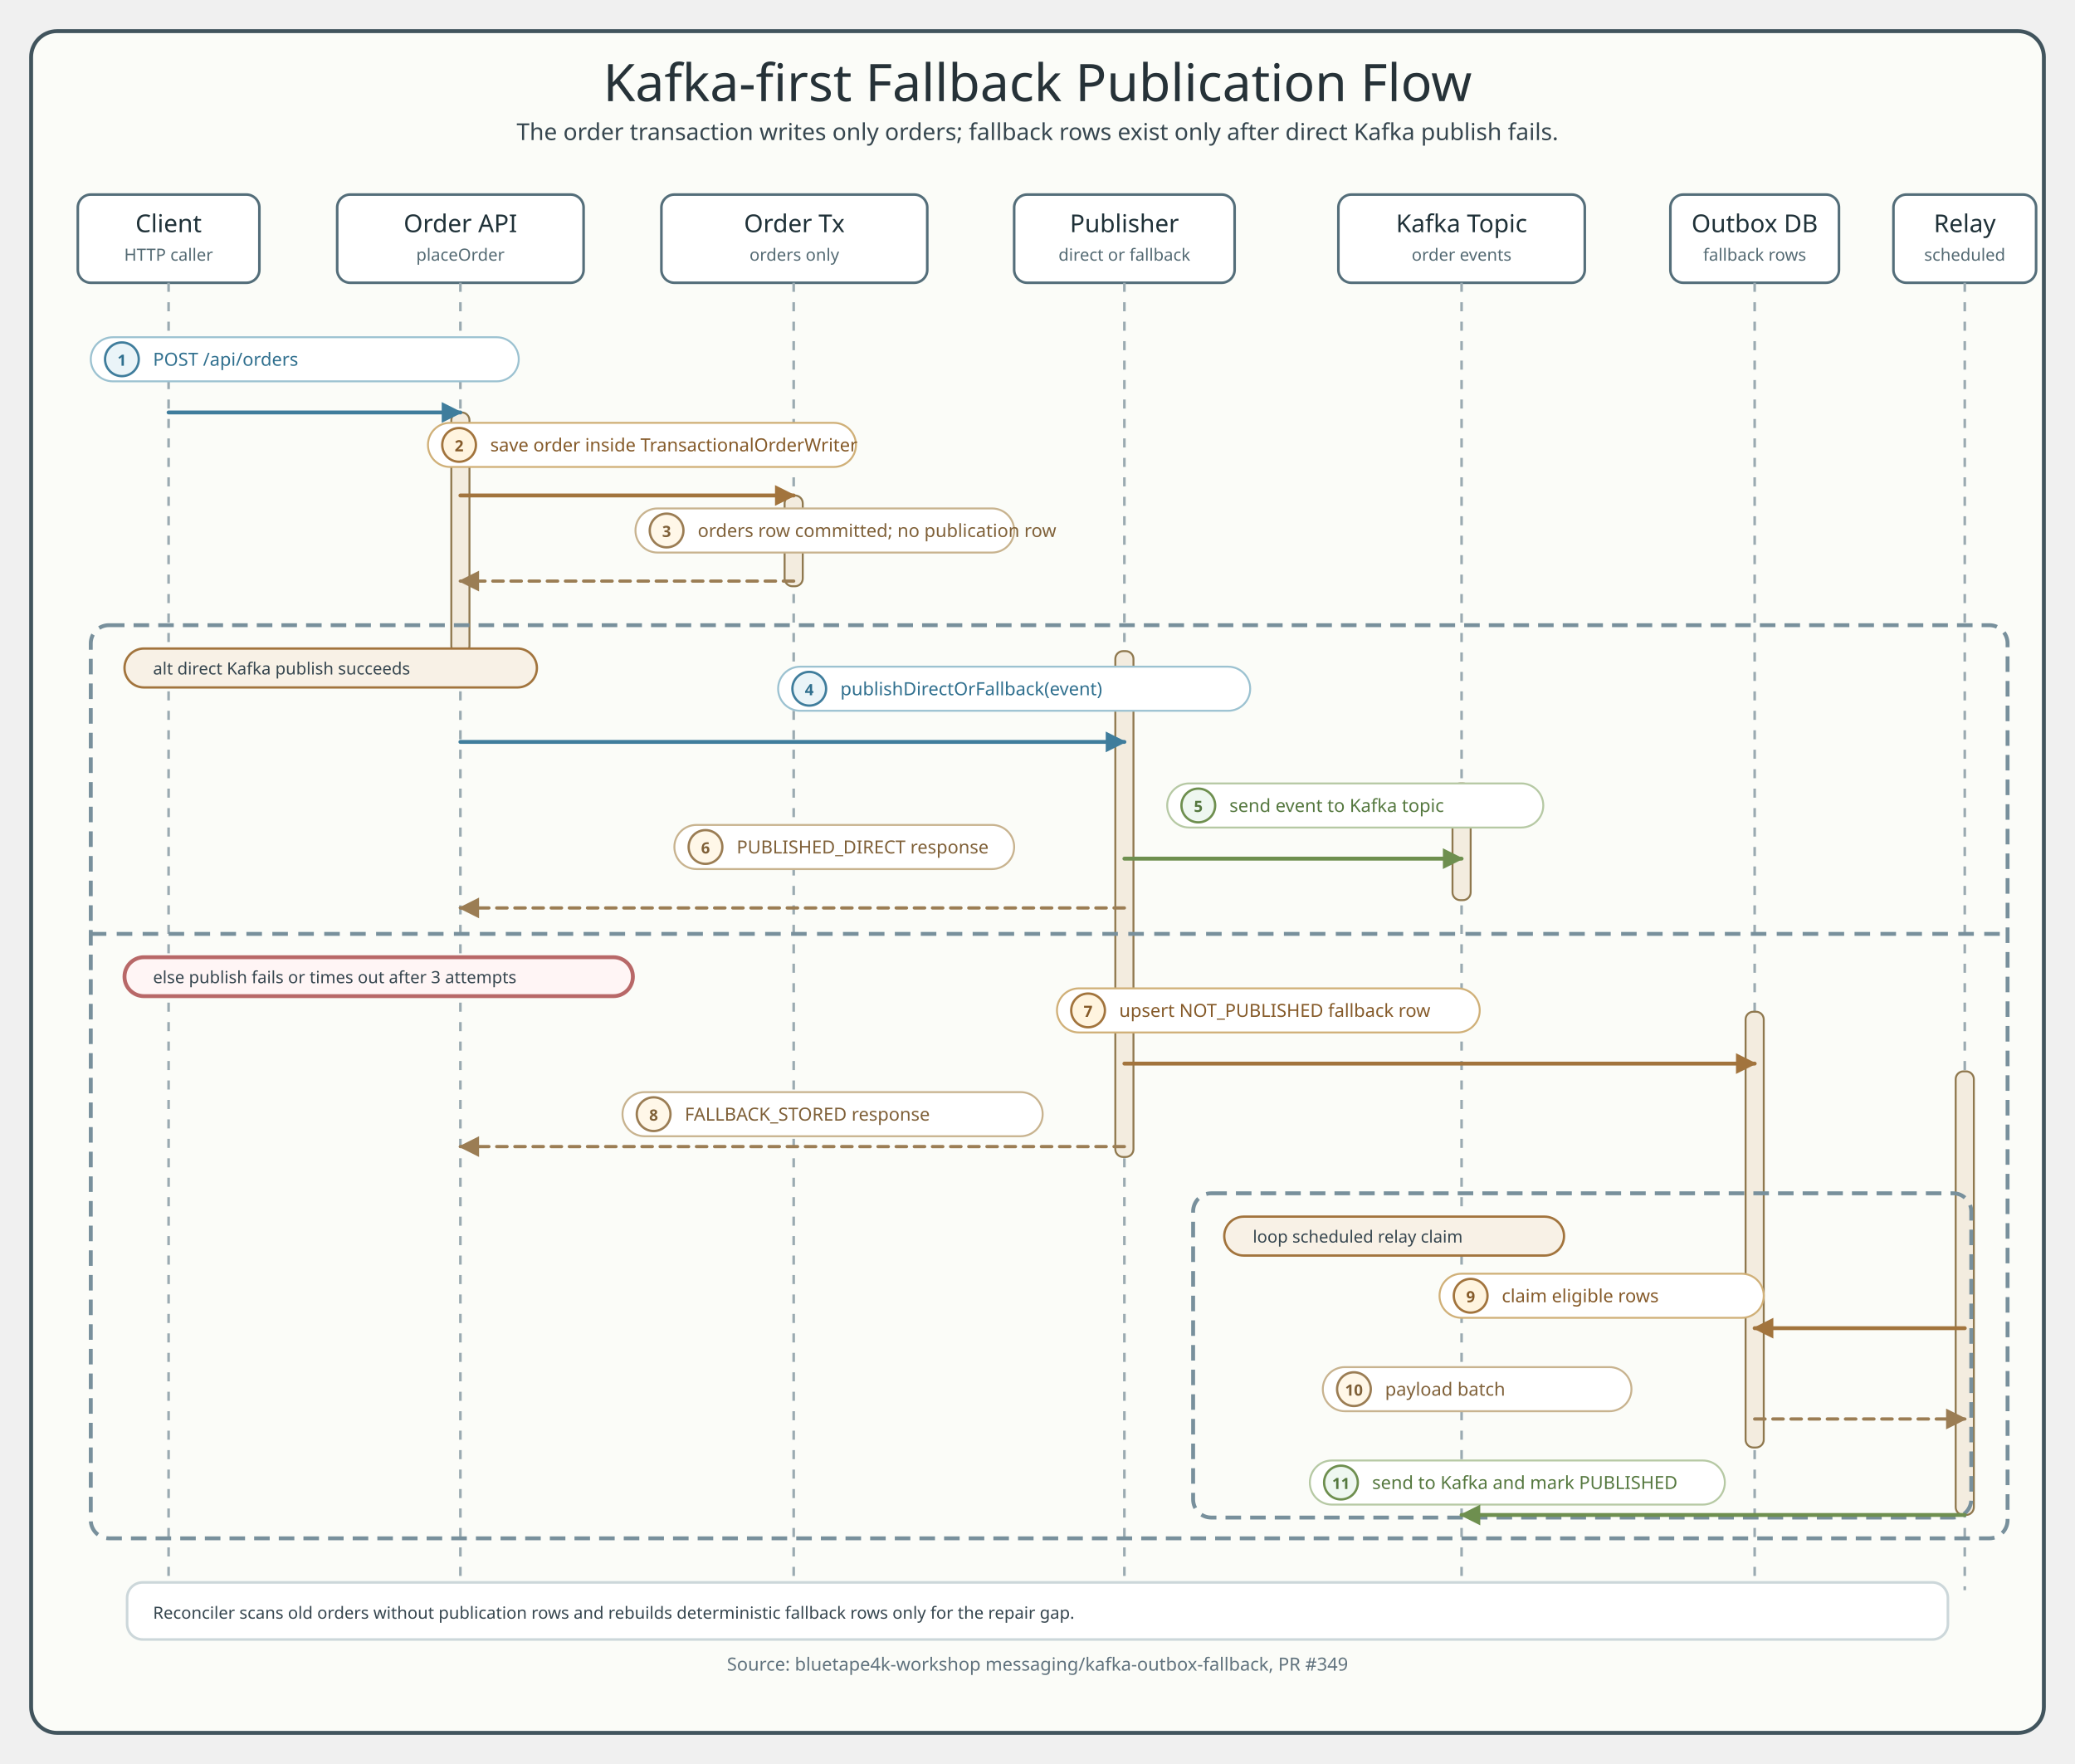
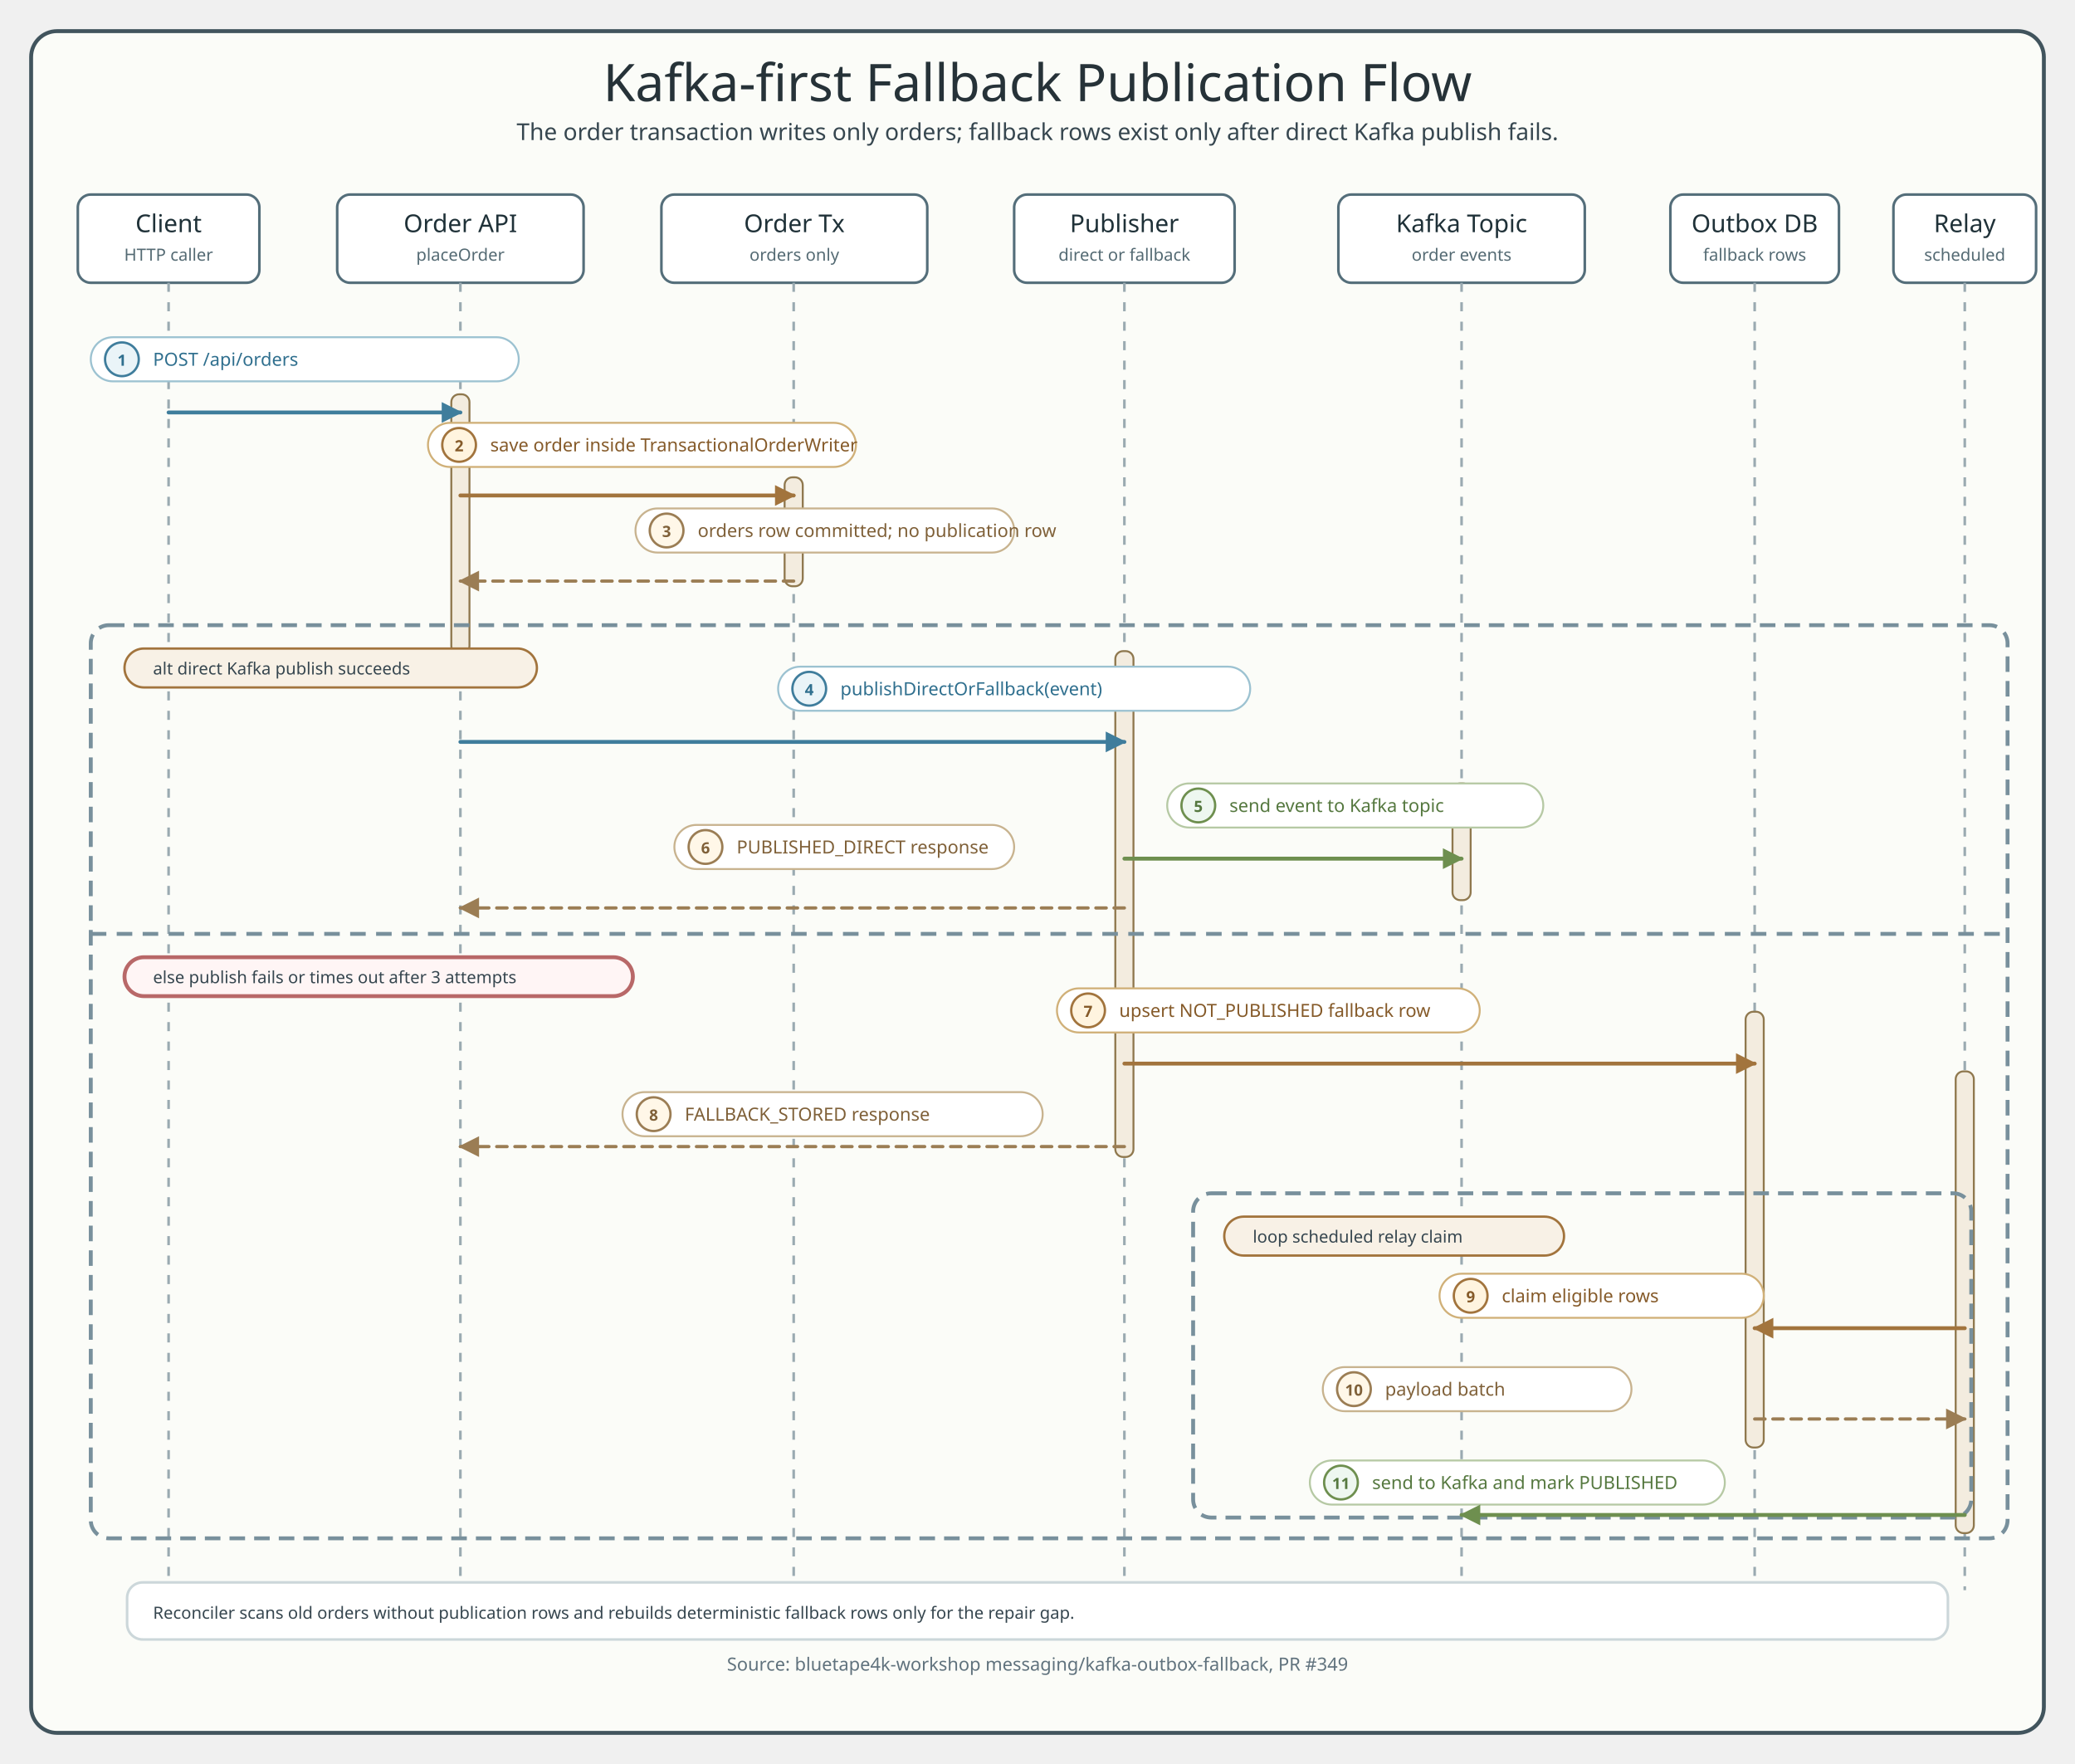
<svg xmlns="http://www.w3.org/2000/svg" width="1600" height="1360" viewBox="0 0 1600 1360" role="img" aria-labelledby="title desc">
  <defs>
    <style>
  .title { font-family: "Architects Daughter"; font-size: 40px; fill: #263238; }
  .subtitle, .msg, .note, .footer { font-family: "Comic Mono"; fill: #36464f; }
  .subtitle { font-size: 18px; }
  .participant { font-family: "Architects Daughter"; font-size: 19px; fill: #1f3138; }
  .role { font-family: "Comic Mono"; font-size: 13px; fill: #546a73; }
  .msg { font-size: 14px; }
  .note { font-size: 13px; }
  .footer { font-size: 14px; fill: #60727d; }
  .frame { fill: #fbfcf8; stroke: #41545d; stroke-width: 3; }
  .header { fill: #ffffff; stroke: #546e7a; stroke-width: 2; }
  .lifeline { stroke: #9aaab1; stroke-width: 2; stroke-dasharray: 7 8; }
  .activation { fill: #f3ecdf; stroke: #8f784e; stroke-width: 1.5; }
  .call, .slot, .state, .skip { fill: none; stroke-width: 3; stroke-linecap: round; stroke-linejoin: round; }
  .call { stroke: #3f7d9c; }
  .slot { stroke: #a2743d; }
  .state { stroke: #6e8f4f; }
  .skip { stroke: #b86868; }
  .return { fill: none; stroke: #9b7d54; stroke-width: 2.5; stroke-dasharray: 8 6; stroke-linecap: round; stroke-linejoin: round; }
  .alt { fill: none; stroke: #78909c; stroke-width: 3; stroke-dasharray: 12 7; }
  .branchDivider { stroke: #78909c; stroke-width: 3; stroke-dasharray: 12 8; }
  .label { fill: #ffffff; stroke: #d7e0e4; stroke-width: 1.5; }
  .label.callLabel { stroke: #9cc2d1; }
  .label.slotLabel { stroke: #d0b078; }
  .label.stateLabel { stroke: #b6c9a4; }
  .label.returnLabel { stroke: #c8b38f; }
  .label.skipLabel { stroke: #d9abab; }
  .branchOk { fill: #f8f1e6; stroke: #a2743d; stroke-width: 1.8; }
  .branchSkip { fill: #fff5f5; stroke: #b86868; stroke-width: 3; }
  .badge { stroke-width: 1.8; }
  .badge.callBadge { fill: #eaf4f8; stroke: #3f7d9c; }
  .badge.slotBadge { fill: #fff4df; stroke: #a2743d; }
  .badge.stateBadge { fill: #eef7f0; stroke: #6e8f4f; }
  .badge.returnBadge { fill: #fff7e8; stroke: #9b7d54; }
  .badge.skipBadge { fill: #fff0f0; stroke: #b86868; }
  .badgeText { font-family: "Comic Mono"; font-size: 12px; font-weight: 700; }
  .msg.callText, .badgeText.callText { fill: #2f6f8e; }
  .msg.slotText, .badgeText.slotText { fill: #855a29; }
  .msg.stateText, .badgeText.stateText { fill: #55783f; }
  .msg.returnText, .badgeText.returnText { fill: #7f6038; }
  .msg.skipText, .badgeText.skipText { fill: #9d4f4f; }
  text { letter-spacing: 0; }
</style>
    <marker viewBox="0 0 10 10" markerUnits="userSpaceOnUse" id="arrowCall" markerWidth="16" markerHeight="16" refX="9" refY="5" orient="auto">
      <path d="M 0 0 L 10 5 L 0 10 Z" fill="#3f7d9c" stroke="#3f7d9c" stroke-width="0" stroke-dasharray="none" style="stroke-dasharray:none!important" />
    </marker>
    <marker viewBox="0 0 10 10" markerUnits="userSpaceOnUse" id="arrowSlot" markerWidth="16" markerHeight="16" refX="9" refY="5" orient="auto">
      <path d="M 0 0 L 10 5 L 0 10 Z" fill="#a2743d" stroke="#a2743d" stroke-width="0" stroke-dasharray="none" style="stroke-dasharray:none!important" />
    </marker>
    <marker viewBox="0 0 10 10" markerUnits="userSpaceOnUse" id="arrowState" markerWidth="16" markerHeight="16" refX="9" refY="5" orient="auto">
      <path d="M 0 0 L 10 5 L 0 10 Z" fill="#6e8f4f" stroke="#6e8f4f" stroke-width="0" stroke-dasharray="none" style="stroke-dasharray:none!important" />
    </marker>
    <marker viewBox="0 0 10 10" markerUnits="userSpaceOnUse" id="arrowReturn" markerWidth="16" markerHeight="16" refX="9" refY="5" orient="auto">
      <path d="M 0 0 L 10 5 L 0 10 Z" fill="#9b7d54" stroke="#9b7d54" stroke-width="0" stroke-dasharray="none" style="stroke-dasharray:none!important" />
    </marker>
    <marker viewBox="0 0 10 10" markerUnits="userSpaceOnUse" id="arrowSkip" markerWidth="16" markerHeight="16" refX="9" refY="5" orient="auto">
      <path d="M 0 0 L 10 5 L 0 10 Z" fill="#b86868" stroke="#b86868" stroke-width="0" stroke-dasharray="none" style="stroke-dasharray:none!important" />
    </marker>
  </defs>
  <rect x="24" y="24" width="1552" height="1312" rx="20" class="frame" />
  <text x="800" y="78" text-anchor="middle" class="title">Kafka-first Fallback Publication Flow</text>
  <text x="800" y="108" text-anchor="middle" class="subtitle">The order transaction writes only orders; fallback rows exist only after direct Kafka publish fails.</text>
  <rect x="60" y="150" width="140" height="68" rx="10" class="header" />
  <text x="130.0" y="179" text-anchor="middle" class="participant">Client</text>
  <text x="130.0" y="201" text-anchor="middle" class="role">HTTP caller</text>
  <rect x="260" y="150" width="190" height="68" rx="10" class="header" />
  <text x="355.0" y="179" text-anchor="middle" class="participant">Order API</text>
  <text x="355.0" y="201" text-anchor="middle" class="role">placeOrder</text>
  <rect x="510" y="150" width="205" height="68" rx="10" class="header" />
  <text x="612.5" y="179" text-anchor="middle" class="participant">Order Tx</text>
  <text x="612.5" y="201" text-anchor="middle" class="role">orders only</text>
  <rect x="782" y="150" width="170" height="68" rx="10" class="header" />
  <text x="867.0" y="179" text-anchor="middle" class="participant">Publisher</text>
  <text x="867.0" y="201" text-anchor="middle" class="role">direct or fallback</text>
  <rect x="1032" y="150" width="190" height="68" rx="10" class="header" />
  <text x="1127.0" y="179" text-anchor="middle" class="participant">Kafka Topic</text>
  <text x="1127.0" y="201" text-anchor="middle" class="role">order events</text>
  <rect x="1288" y="150" width="130" height="68" rx="10" class="header" />
  <text x="1353.0" y="179" text-anchor="middle" class="participant">Outbox DB</text>
  <text x="1353.0" y="201" text-anchor="middle" class="role">fallback rows</text>
  <rect x="1460" y="150" width="110" height="68" rx="10" class="header" />
  <text x="1515.0" y="179" text-anchor="middle" class="participant">Relay</text>
  <text x="1515.0" y="201" text-anchor="middle" class="role">scheduled</text>
  <line x1="130" y1="218" x2="130" y2="1226" class="lifeline" />
  <line x1="355" y1="218" x2="355" y2="1226" class="lifeline" />
  <line x1="612" y1="218" x2="612" y2="1226" class="lifeline" />
  <line x1="867" y1="218" x2="867" y2="1226" class="lifeline" />
  <line x1="1127" y1="218" x2="1127" y2="1226" class="lifeline" />
  <line x1="1353" y1="218" x2="1353" y2="1226" class="lifeline" />
  <line x1="1515" y1="218" x2="1515" y2="1226" class="lifeline" />
-   <rect x="348" y="318" width="14" height="186" rx="6" class="activation" />
-   <rect x="605" y="382" width="14" height="70" rx="6" class="activation" />
+   <rect x="348" y="304" width="14" height="200" rx="6" class="activation" />
+   <rect x="605" y="368" width="14" height="84" rx="6" class="activation" />
  <rect x="860" y="502" width="14" height="390" rx="6" class="activation" />
  <rect x="1120" y="604" width="14" height="90" rx="6" class="activation" />
  <rect x="1346" y="780" width="14" height="336" rx="6" class="activation" />
-   <rect x="1508" y="826" width="14" height="342" rx="6" class="activation" />
+   <rect x="1508" y="826" width="14" height="356" rx="6" class="activation" />
  <rect x="70" y="260" width="330" height="34" rx="17" class="label callLabel" />
  <circle cx="94" cy="277" r="13" class="badge callBadge" />
  <text x="94" y="282" text-anchor="middle" class="badgeText callText">1</text>
  <text x="118" y="282" class="msg callText">POST /api/orders</text>
  <path data-connector="client-to-api" d="M 130 318 L 355 318" class="call" marker-end="url(#arrowCall)" />
  <rect x="330" y="326" width="330" height="34" rx="17" class="label slotLabel" />
  <circle cx="354" cy="343" r="13" class="badge slotBadge" />
  <text x="354" y="348" text-anchor="middle" class="badgeText slotText">2</text>
  <text x="378" y="348" class="msg slotText">save order inside TransactionalOrderWriter</text>
  <path data-connector="api-to-order-tx" d="M 355 382 L 612 382" class="slot" marker-end="url(#arrowSlot)" />
  <rect x="490" y="392" width="292" height="34" rx="17" class="label returnLabel" />
  <circle cx="514" cy="409" r="13" class="badge returnBadge" />
  <text x="514" y="414" text-anchor="middle" class="badgeText returnText">3</text>
  <text x="538" y="414" class="msg returnText">orders row committed; no publication row</text>
  <path data-connector="order-tx-to-api" d="M 612 448 L 355 448" class="return" marker-end="url(#arrowReturn)" />
  <rect x="70" y="482" width="1478" height="704" rx="14" class="alt" />
  <rect x="96" y="500" width="318" height="30" rx="15" class="branchOk" />
  <text x="118" y="520" text-anchor="start" class="note">alt direct Kafka publish succeeds</text>
  <line x1="70" y1="720" x2="1548" y2="720" class="branchDivider" />
  <rect x="96" y="738" width="392" height="30" rx="15" class="branchSkip" />
  <text x="118" y="758" text-anchor="start" class="note">else publish fails or times out after 3 attempts</text>
  <rect x="600" y="514" width="364" height="34" rx="17" class="label callLabel" />
  <circle cx="624" cy="531" r="13" class="badge callBadge" />
  <text x="624" y="536" text-anchor="middle" class="badgeText callText">4</text>
  <text x="648" y="536" class="msg callText">publishDirectOrFallback(event)</text>
  <path data-connector="api-to-publisher" d="M 355 572 L 867 572" class="call" marker-end="url(#arrowCall)" />
  <rect x="900" y="604" width="290" height="34" rx="17" class="label stateLabel" />
  <circle cx="924" cy="621" r="13" class="badge stateBadge" />
  <text x="924" y="626" text-anchor="middle" class="badgeText stateText">5</text>
  <text x="948" y="626" class="msg stateText">send event to Kafka topic</text>
  <path data-connector="publisher-to-kafka" d="M 867 662 L 1127 662" class="state" marker-end="url(#arrowState)" />
  <rect x="520" y="636" width="262" height="34" rx="17" class="label returnLabel" />
  <circle cx="544" cy="653" r="13" class="badge returnBadge" />
  <text x="544" y="658" text-anchor="middle" class="badgeText returnText">6</text>
  <text x="568" y="658" class="msg returnText">PUBLISHED_DIRECT response</text>
  <path data-connector="publisher-to-api-published" d="M 867 700 L 355 700" class="return" marker-end="url(#arrowReturn)" />
  <rect x="815" y="762" width="326" height="34" rx="17" class="label slotLabel" />
  <circle cx="839" cy="779" r="13" class="badge slotBadge" />
  <text x="839" y="784" text-anchor="middle" class="badgeText slotText">7</text>
  <text x="863" y="784" class="msg slotText">upsert NOT_PUBLISHED fallback row</text>
  <path data-connector="publisher-to-outbox-fallback" d="M 867 820 L 1353 820" class="slot" marker-end="url(#arrowSlot)" />
  <rect x="480" y="842" width="324" height="34" rx="17" class="label returnLabel" />
  <circle cx="504" cy="859" r="13" class="badge returnBadge" />
  <text x="504" y="864" text-anchor="middle" class="badgeText returnText">8</text>
  <text x="528" y="864" class="msg returnText">FALLBACK_STORED response</text>
  <path data-connector="publisher-to-api-fallback" d="M 867 884 L 355 884" class="return" marker-end="url(#arrowReturn)" />
  <rect x="920" y="920" width="600" height="250" rx="14" class="alt" />
  <rect x="944" y="938" width="262" height="30" rx="15" class="branchOk" />
  <text x="966" y="958" text-anchor="start" class="note">loop scheduled relay claim</text>
  <rect x="1110" y="982" width="250" height="34" rx="17" class="label slotLabel" />
  <circle cx="1134" cy="999" r="13" class="badge slotBadge" />
  <text x="1134" y="1004" text-anchor="middle" class="badgeText slotText">9</text>
  <text x="1158" y="1004" class="msg slotText">claim eligible rows</text>
  <path data-connector="relay-to-outbox-claim" d="M 1515 1024 L 1353 1024" class="slot" marker-end="url(#arrowSlot)" />
  <rect x="1020" y="1054" width="238" height="34" rx="17" class="label returnLabel" />
  <circle cx="1044" cy="1071" r="13" class="badge returnBadge" />
  <text x="1044" y="1076" text-anchor="middle" class="badgeText returnText">10</text>
  <text x="1068" y="1076" class="msg returnText">payload batch</text>
  <path data-connector="outbox-to-relay-payload" d="M 1353 1094 L 1515 1094" class="return" marker-end="url(#arrowReturn)" />
  <rect x="1010" y="1126" width="320" height="34" rx="17" class="label stateLabel" />
  <circle cx="1034" cy="1143" r="13" class="badge stateBadge" />
  <text x="1034" y="1148" text-anchor="middle" class="badgeText stateText">11</text>
  <text x="1058" y="1148" class="msg stateText">send to Kafka and mark PUBLISHED</text>
  <path data-connector="relay-to-kafka-publish" d="M 1515 1168 L 1127 1168" class="state" marker-end="url(#arrowState)" />
  <rect x="98" y="1220" width="1404" height="44" rx="12" fill="#ffffff" stroke="#ccd7da" stroke-width="2" />
  <text x="118" y="1248" text-anchor="start" class="note">Reconciler scans old orders without publication rows and rebuilds deterministic fallback rows only for the repair gap.</text>
  <text x="800" y="1288" text-anchor="middle" class="footer">Source: bluetape4k-workshop messaging/kafka-outbox-fallback, PR #349</text>
</svg>
